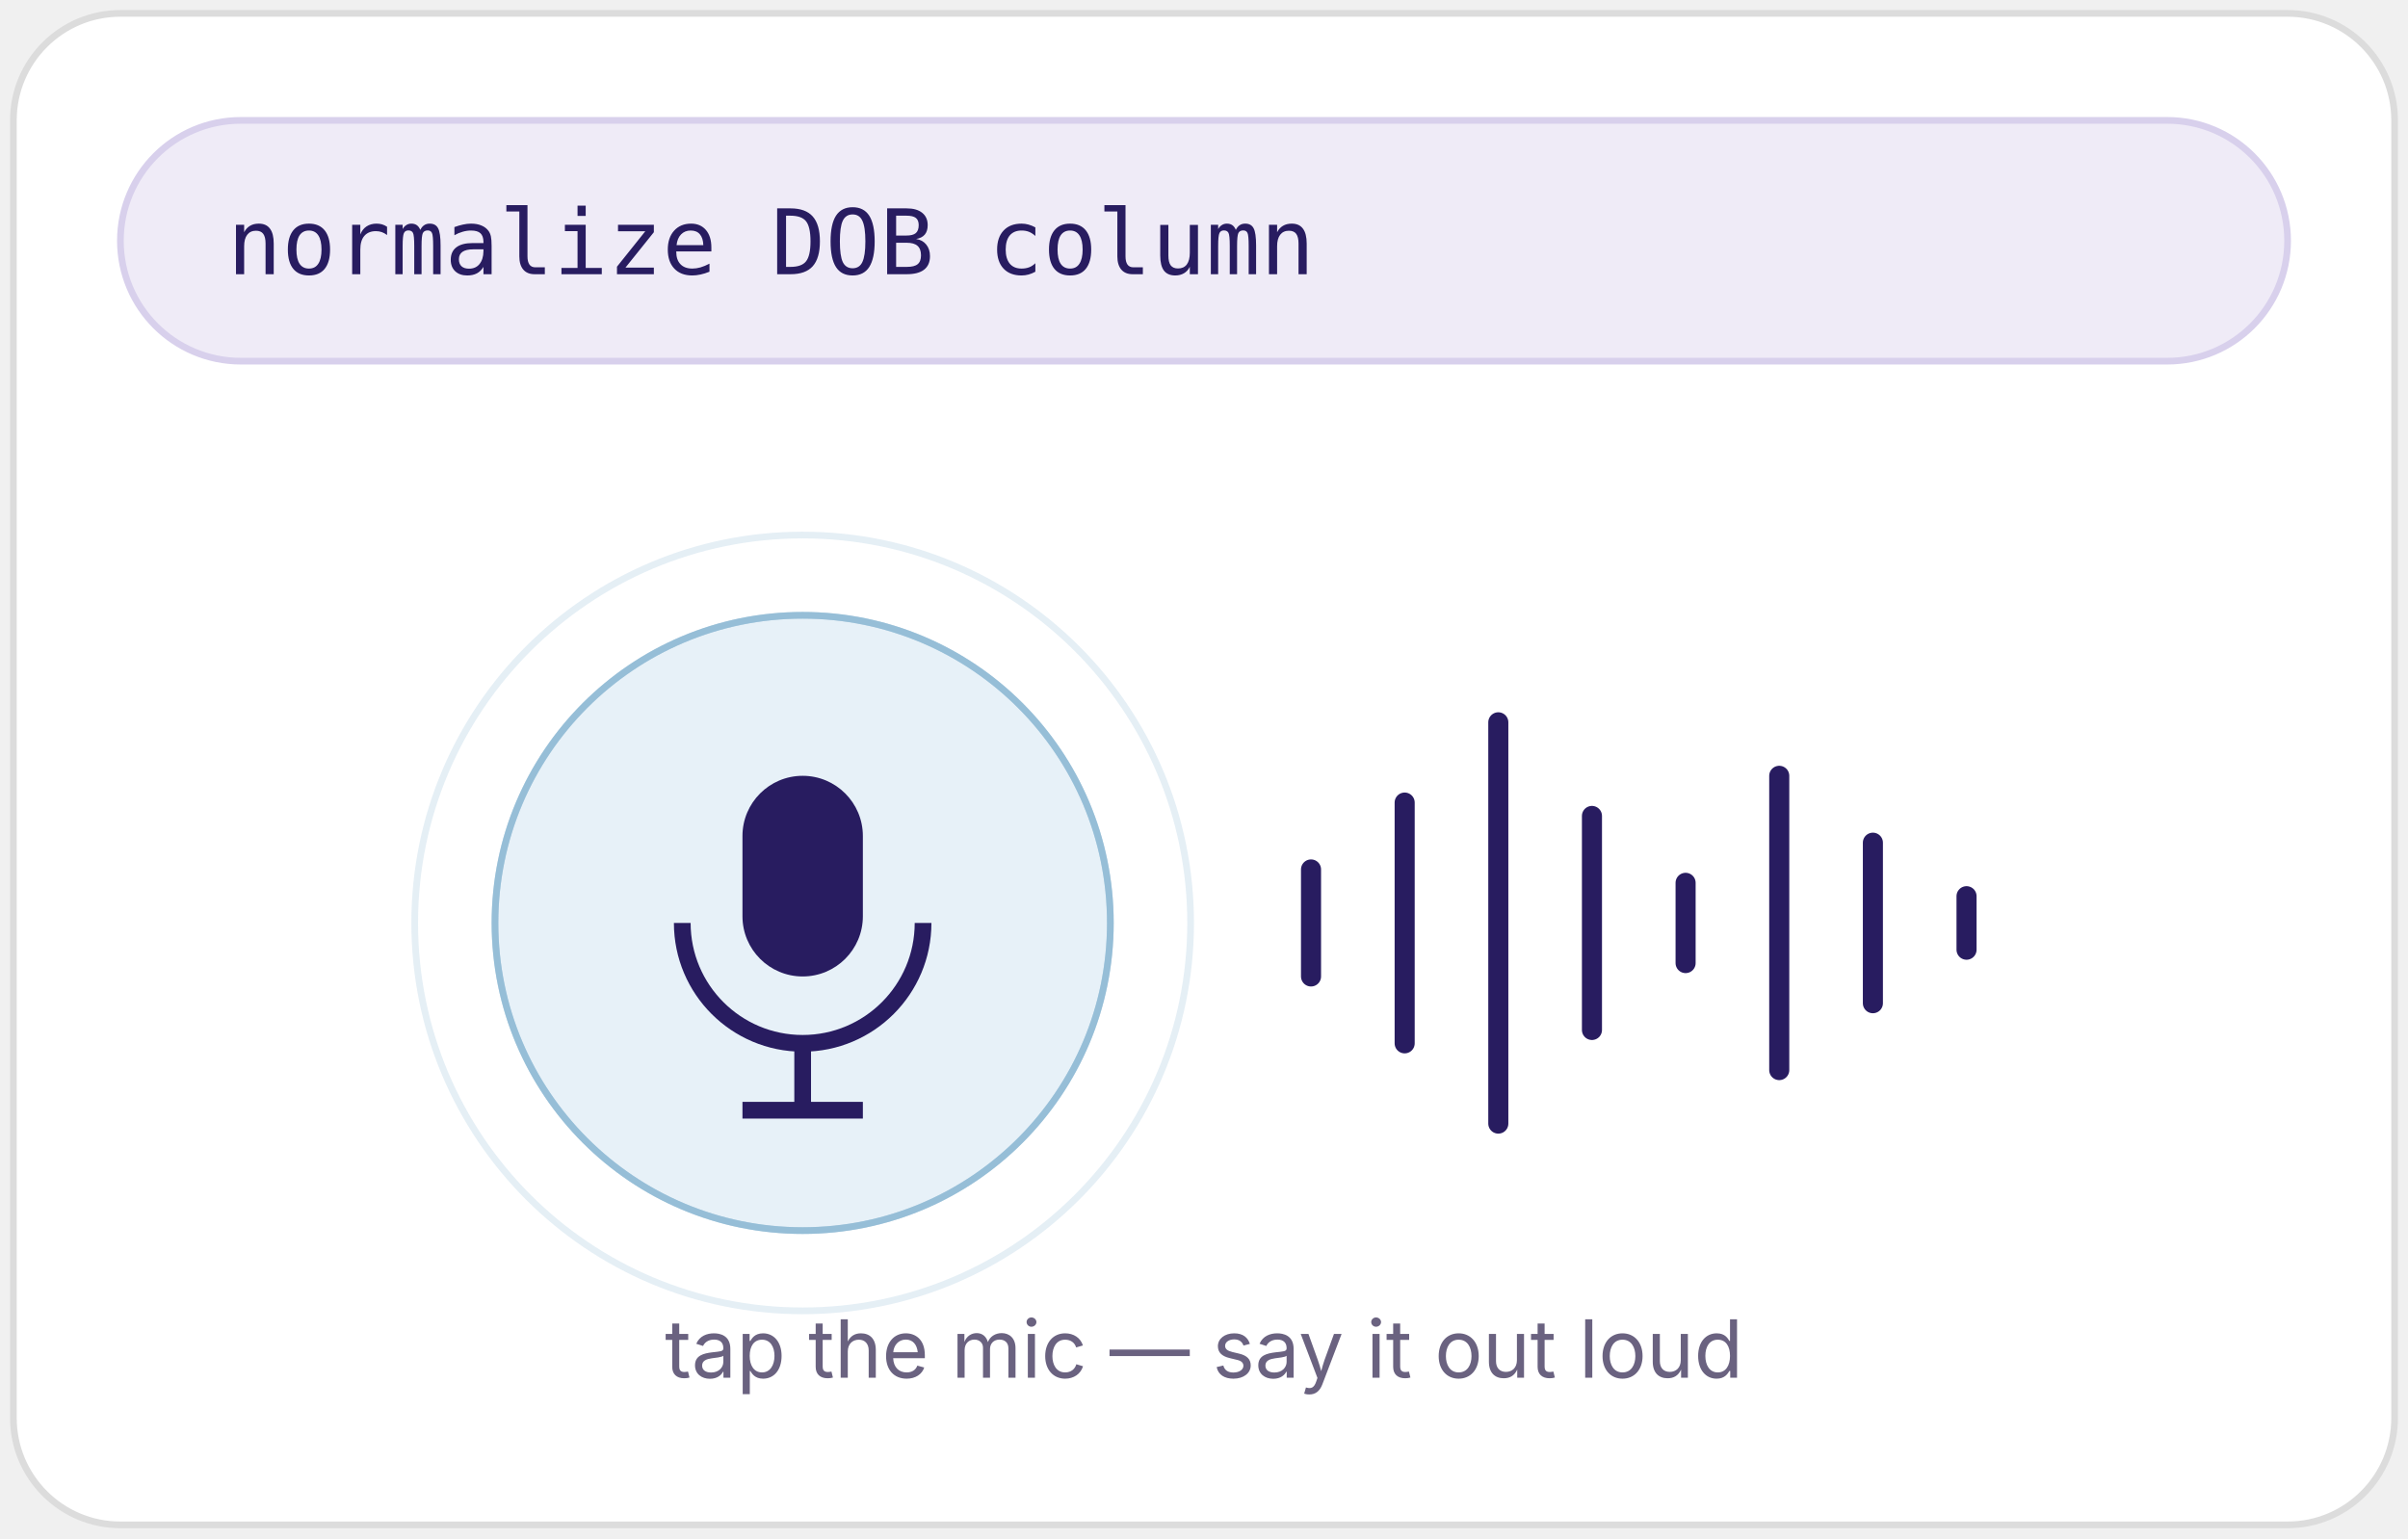
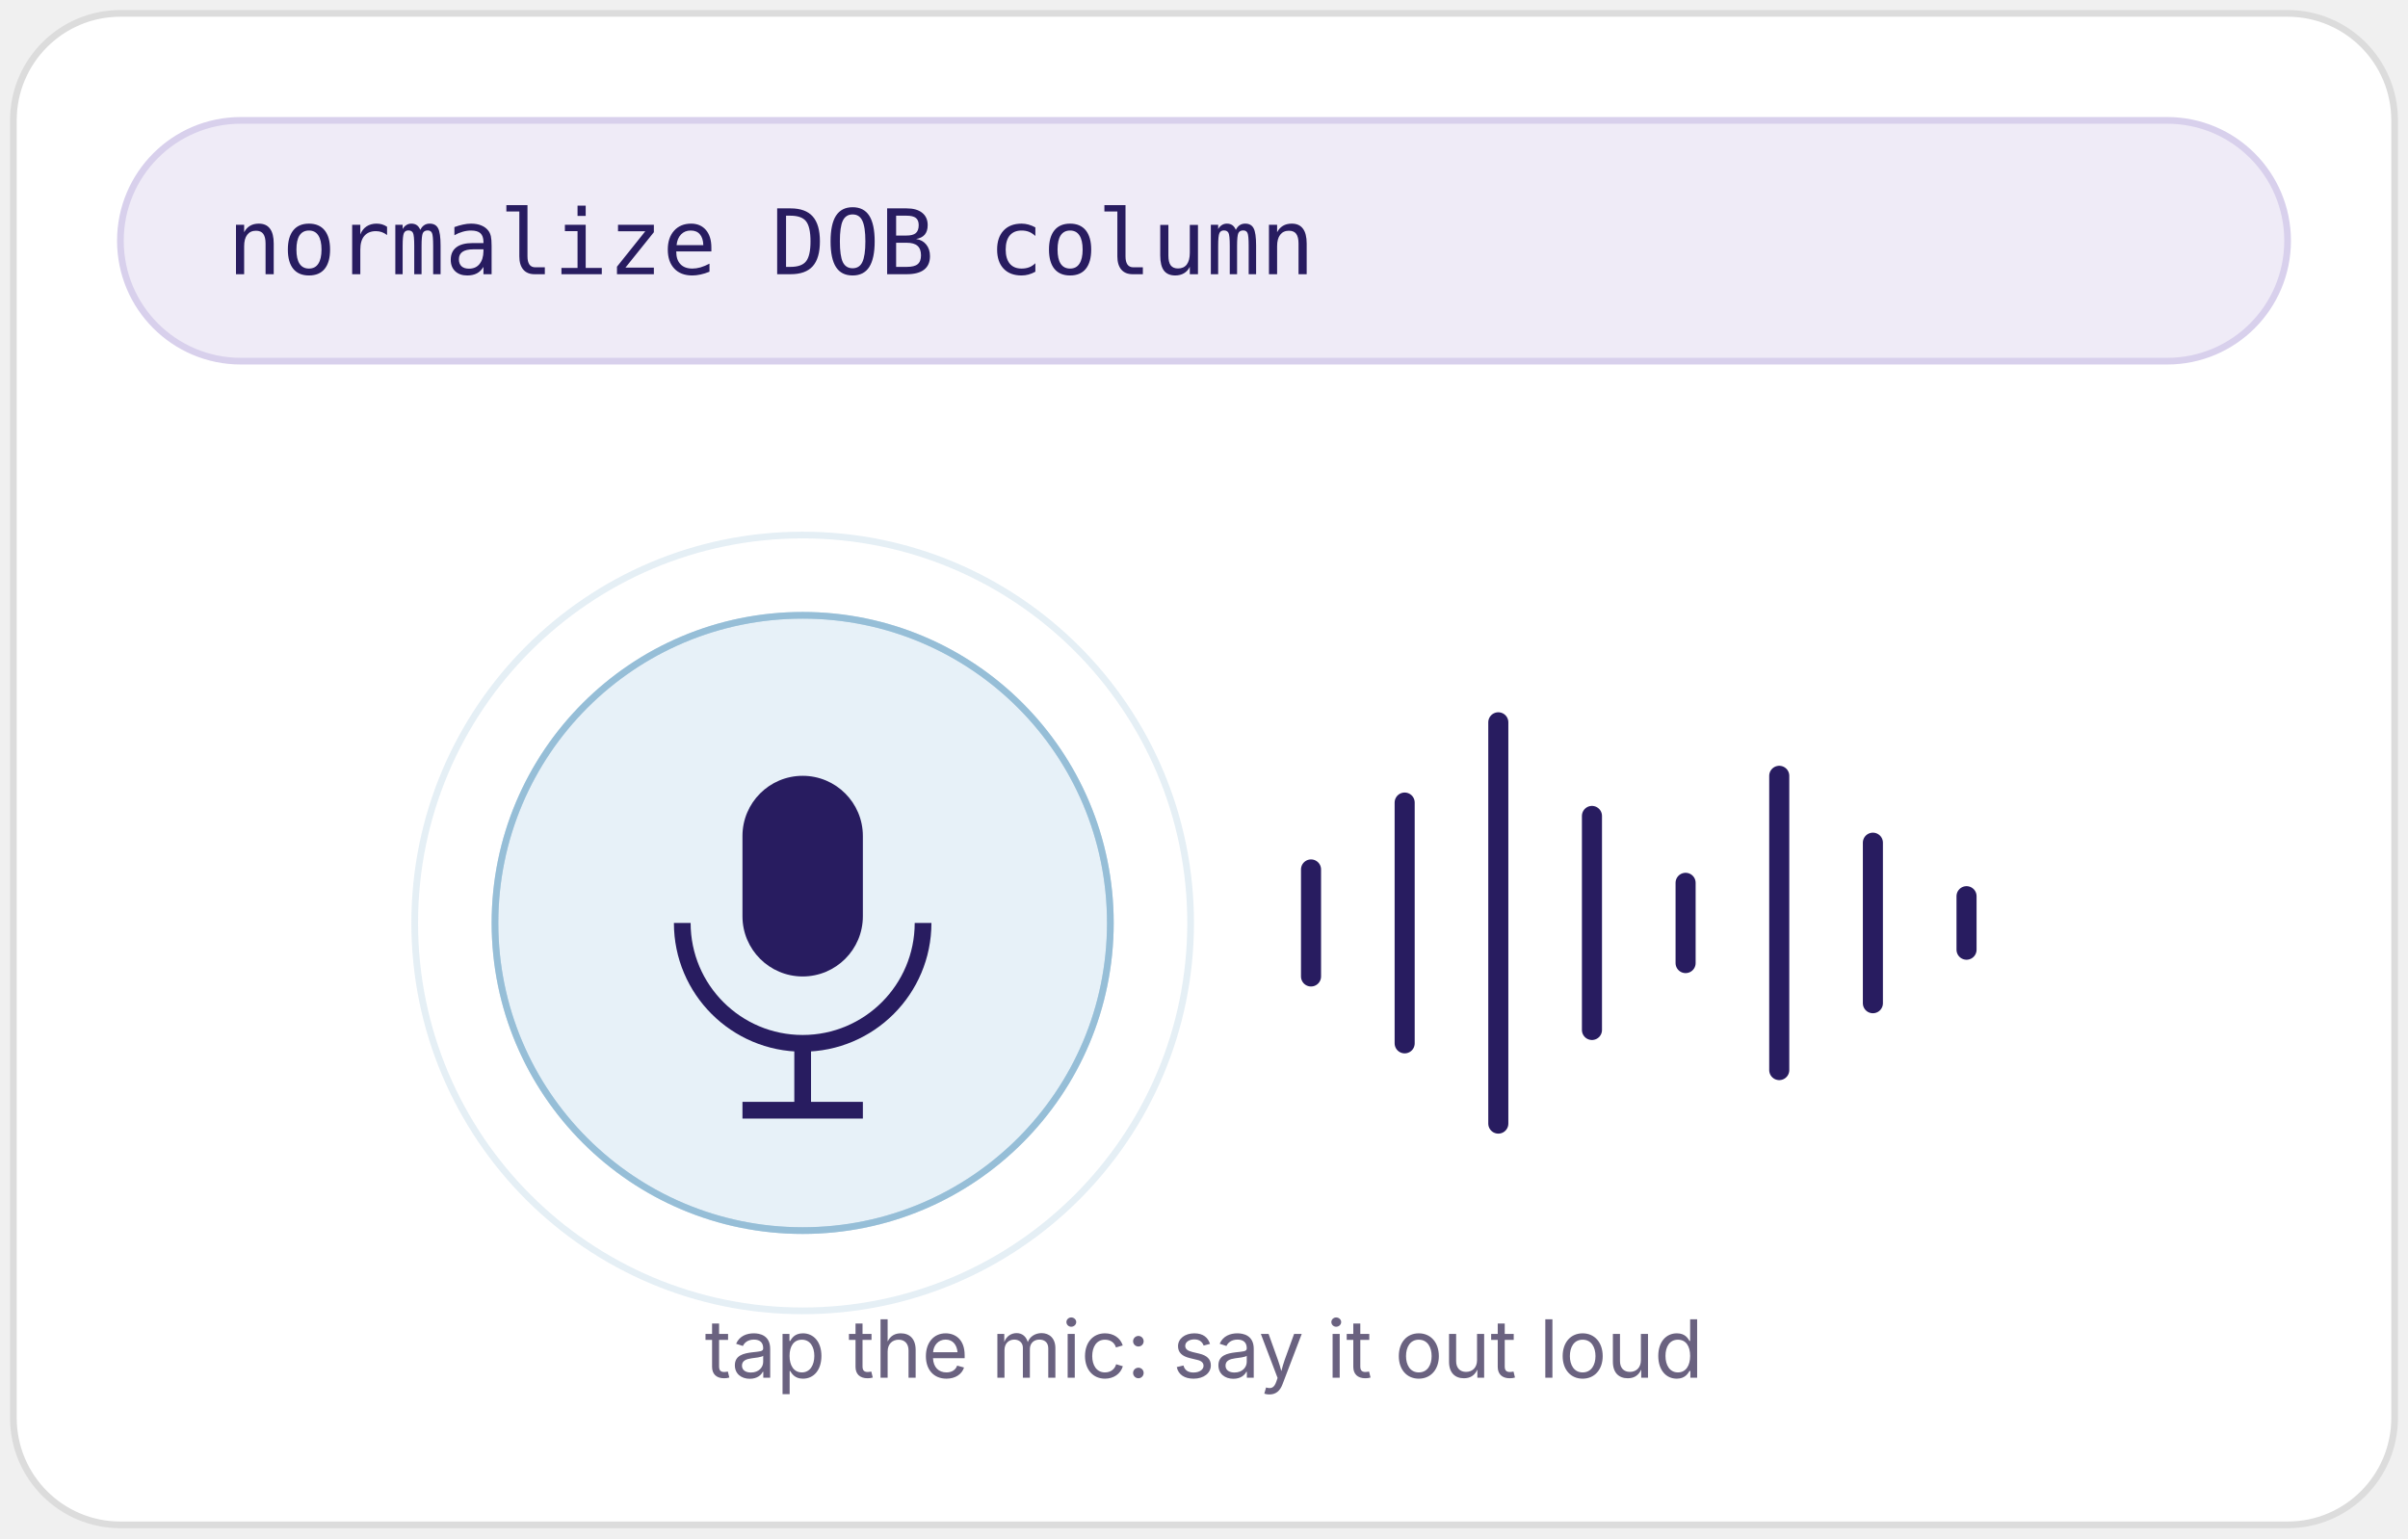
<svg xmlns="http://www.w3.org/2000/svg" viewBox="0 0 360 230" width="360" height="230" font-family="Inter, ui-sans-serif, system-ui, sans-serif">
  <rect x="2" y="2" width="356" height="226" rx="16" fill="#FFFFFF" stroke="#DCDCDC" />
  <rect x="18" y="18" width="324" height="36" rx="18" fill="#EFEBF7" stroke="#D8D0EC" />
  <text x="34" y="41" font-family="JetBrains Mono, ui-monospace, monospace" font-size="13.5" fill="#281C60">normalize DOB column</text>
  <circle cx="120" cy="138" r="46" fill="#E7F1F8" stroke="#96BED7" />
  <circle cx="120" cy="138" r="46" fill="none" stroke="#96BED7" opacity="0.5" />
  <circle cx="120" cy="138" r="58" fill="none" stroke="#96BED7" opacity="0.25" />
  <rect x="111" y="116" width="18" height="30" rx="9" fill="#281C60" />
  <path d="M102 138 a18 18 0 0 0 36 0" fill="none" stroke="#281C60" stroke-width="2.5" />
  <line x1="120" y1="156" x2="120" y2="166" stroke="#281C60" stroke-width="2.5" />
  <line x1="111" y1="166" x2="129" y2="166" stroke="#281C60" stroke-width="2.5" />
  <g stroke="#281C60" stroke-width="3" stroke-linecap="round">
    <line x1="196" y1="130" x2="196" y2="146" />
    <line x1="210" y1="120" x2="210" y2="156" />
    <line x1="224" y1="108" x2="224" y2="168" />
    <line x1="238" y1="122" x2="238" y2="154" />
    <line x1="252" y1="132" x2="252" y2="144" />
    <line x1="266" y1="116" x2="266" y2="160" />
    <line x1="280" y1="126" x2="280" y2="150" />
    <line x1="294" y1="134" x2="294" y2="142" />
  </g>
-   <text x="180" y="206" font-family="Inter, ui-sans-serif, system-ui, sans-serif" font-size="12" fill="#6A6280" text-anchor="middle">tap the mic — say it out loud</text>
+   <text x="180" y="206" font-family="Inter, ui-sans-serif, system-ui, sans-serif" font-size="12" fill="#6A6280" text-anchor="middle">tap the mic: say it out loud</text>
</svg>
